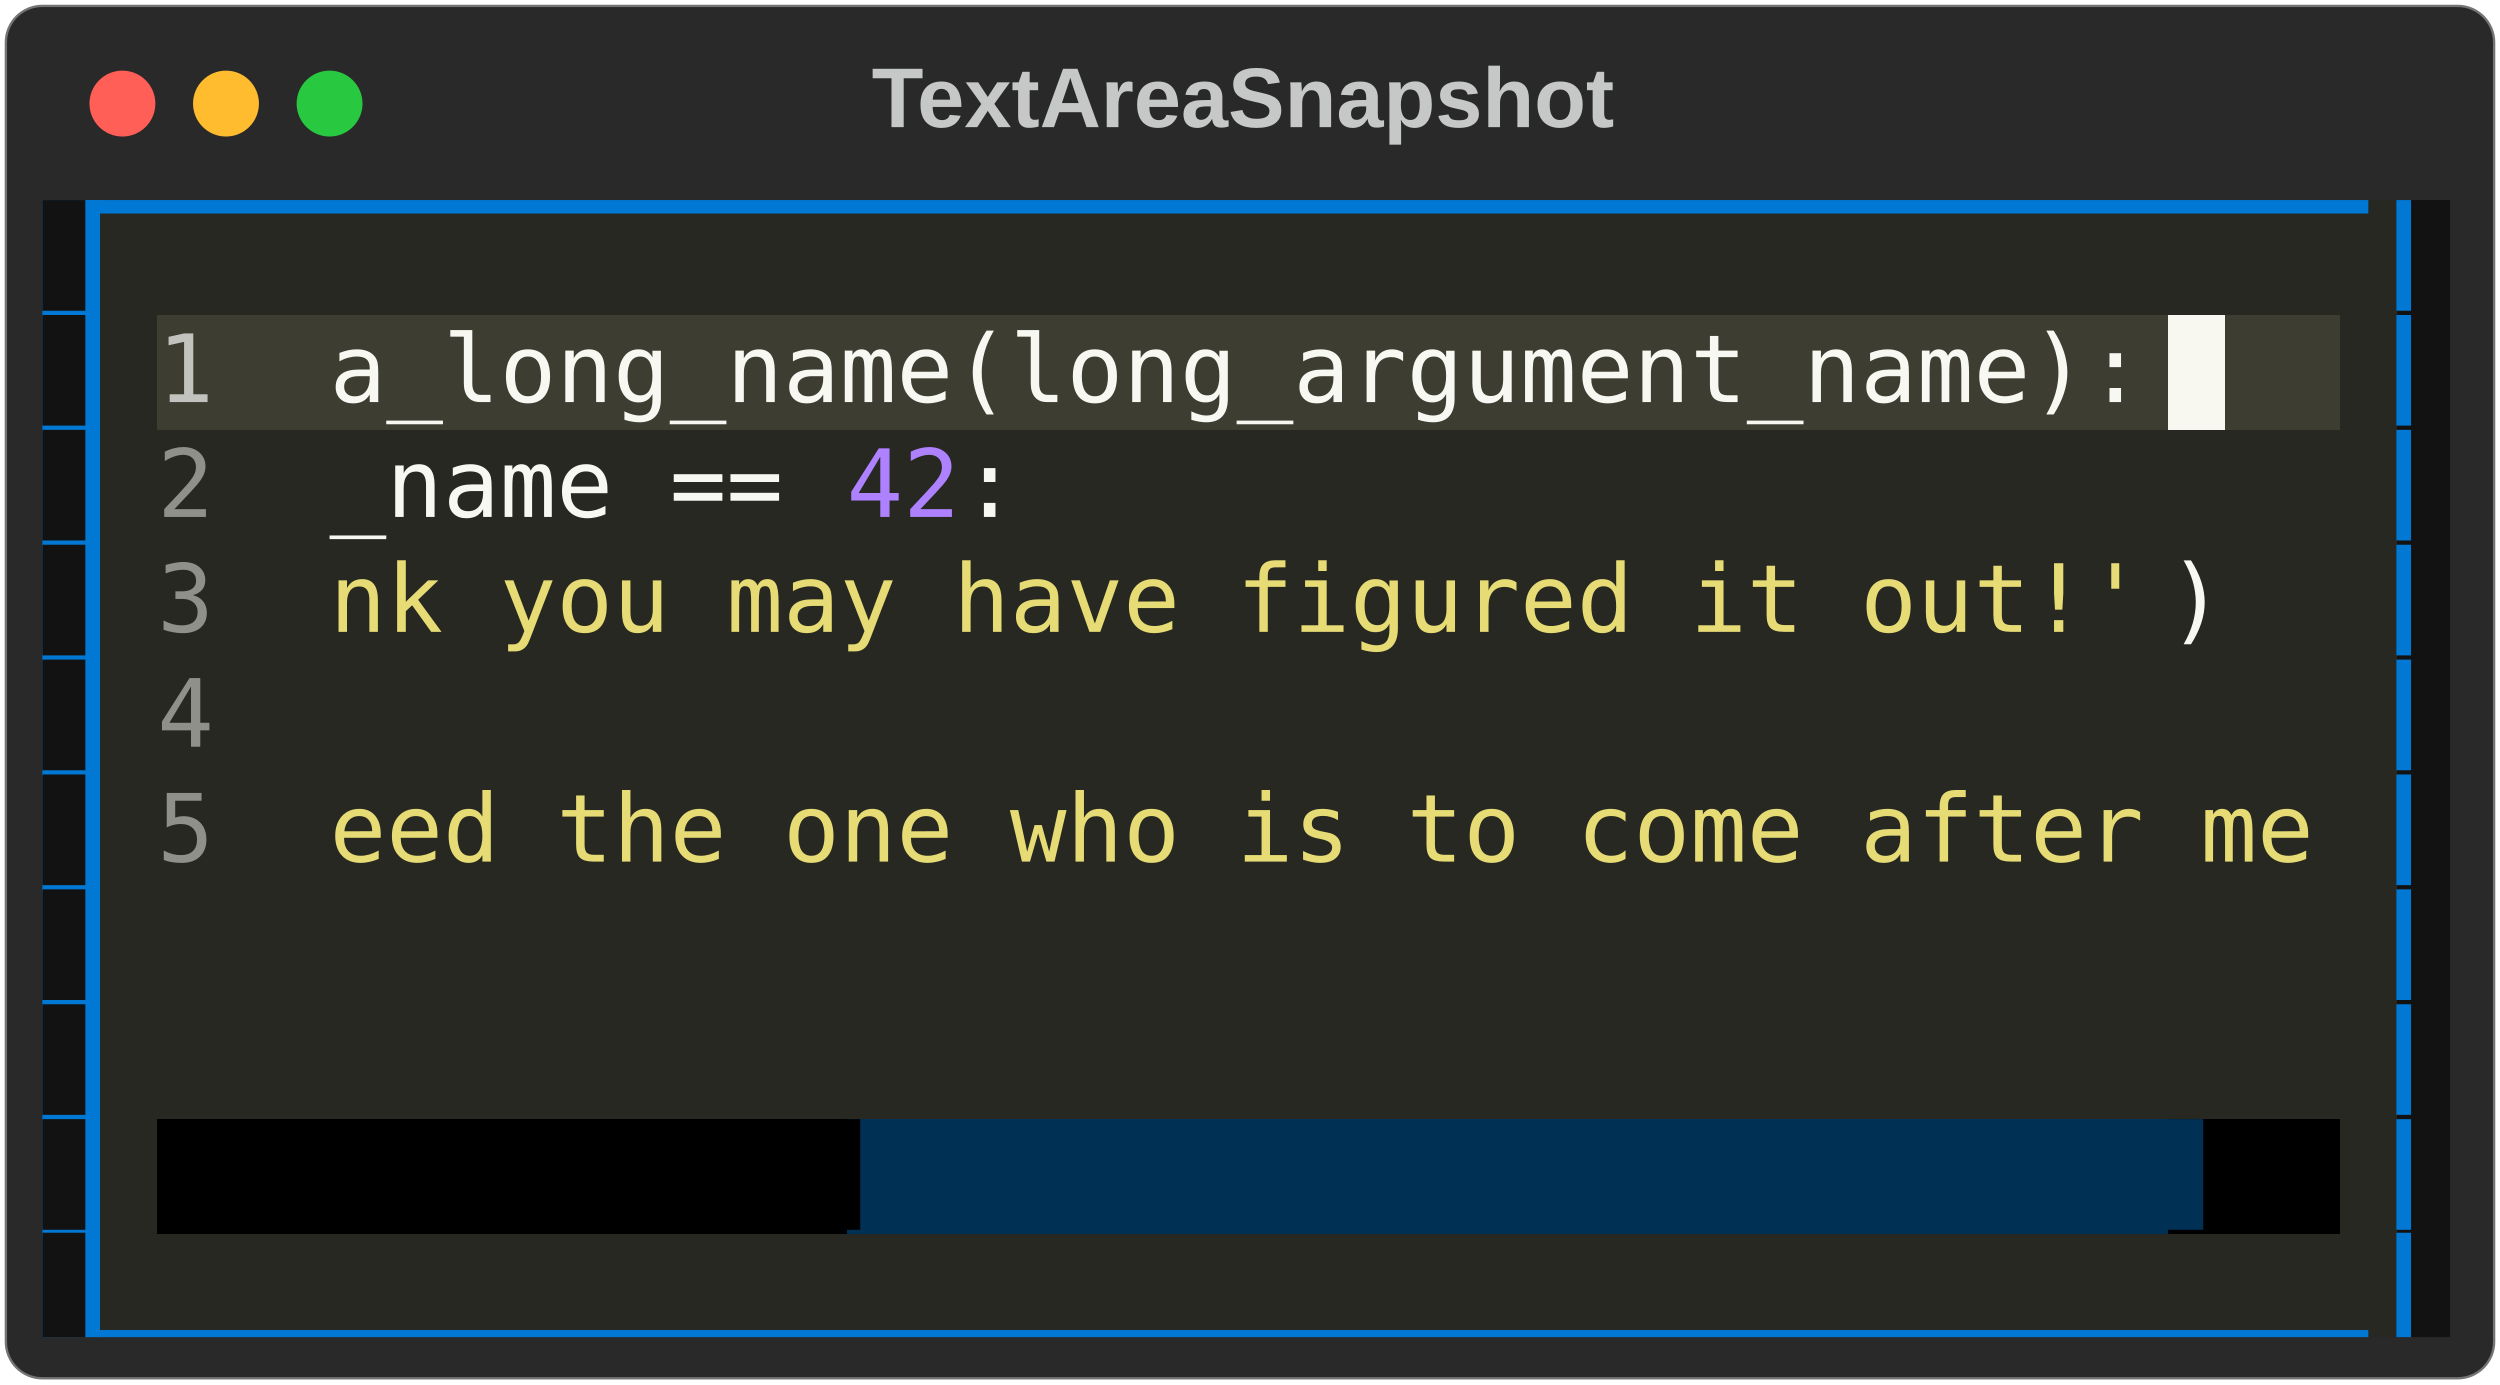
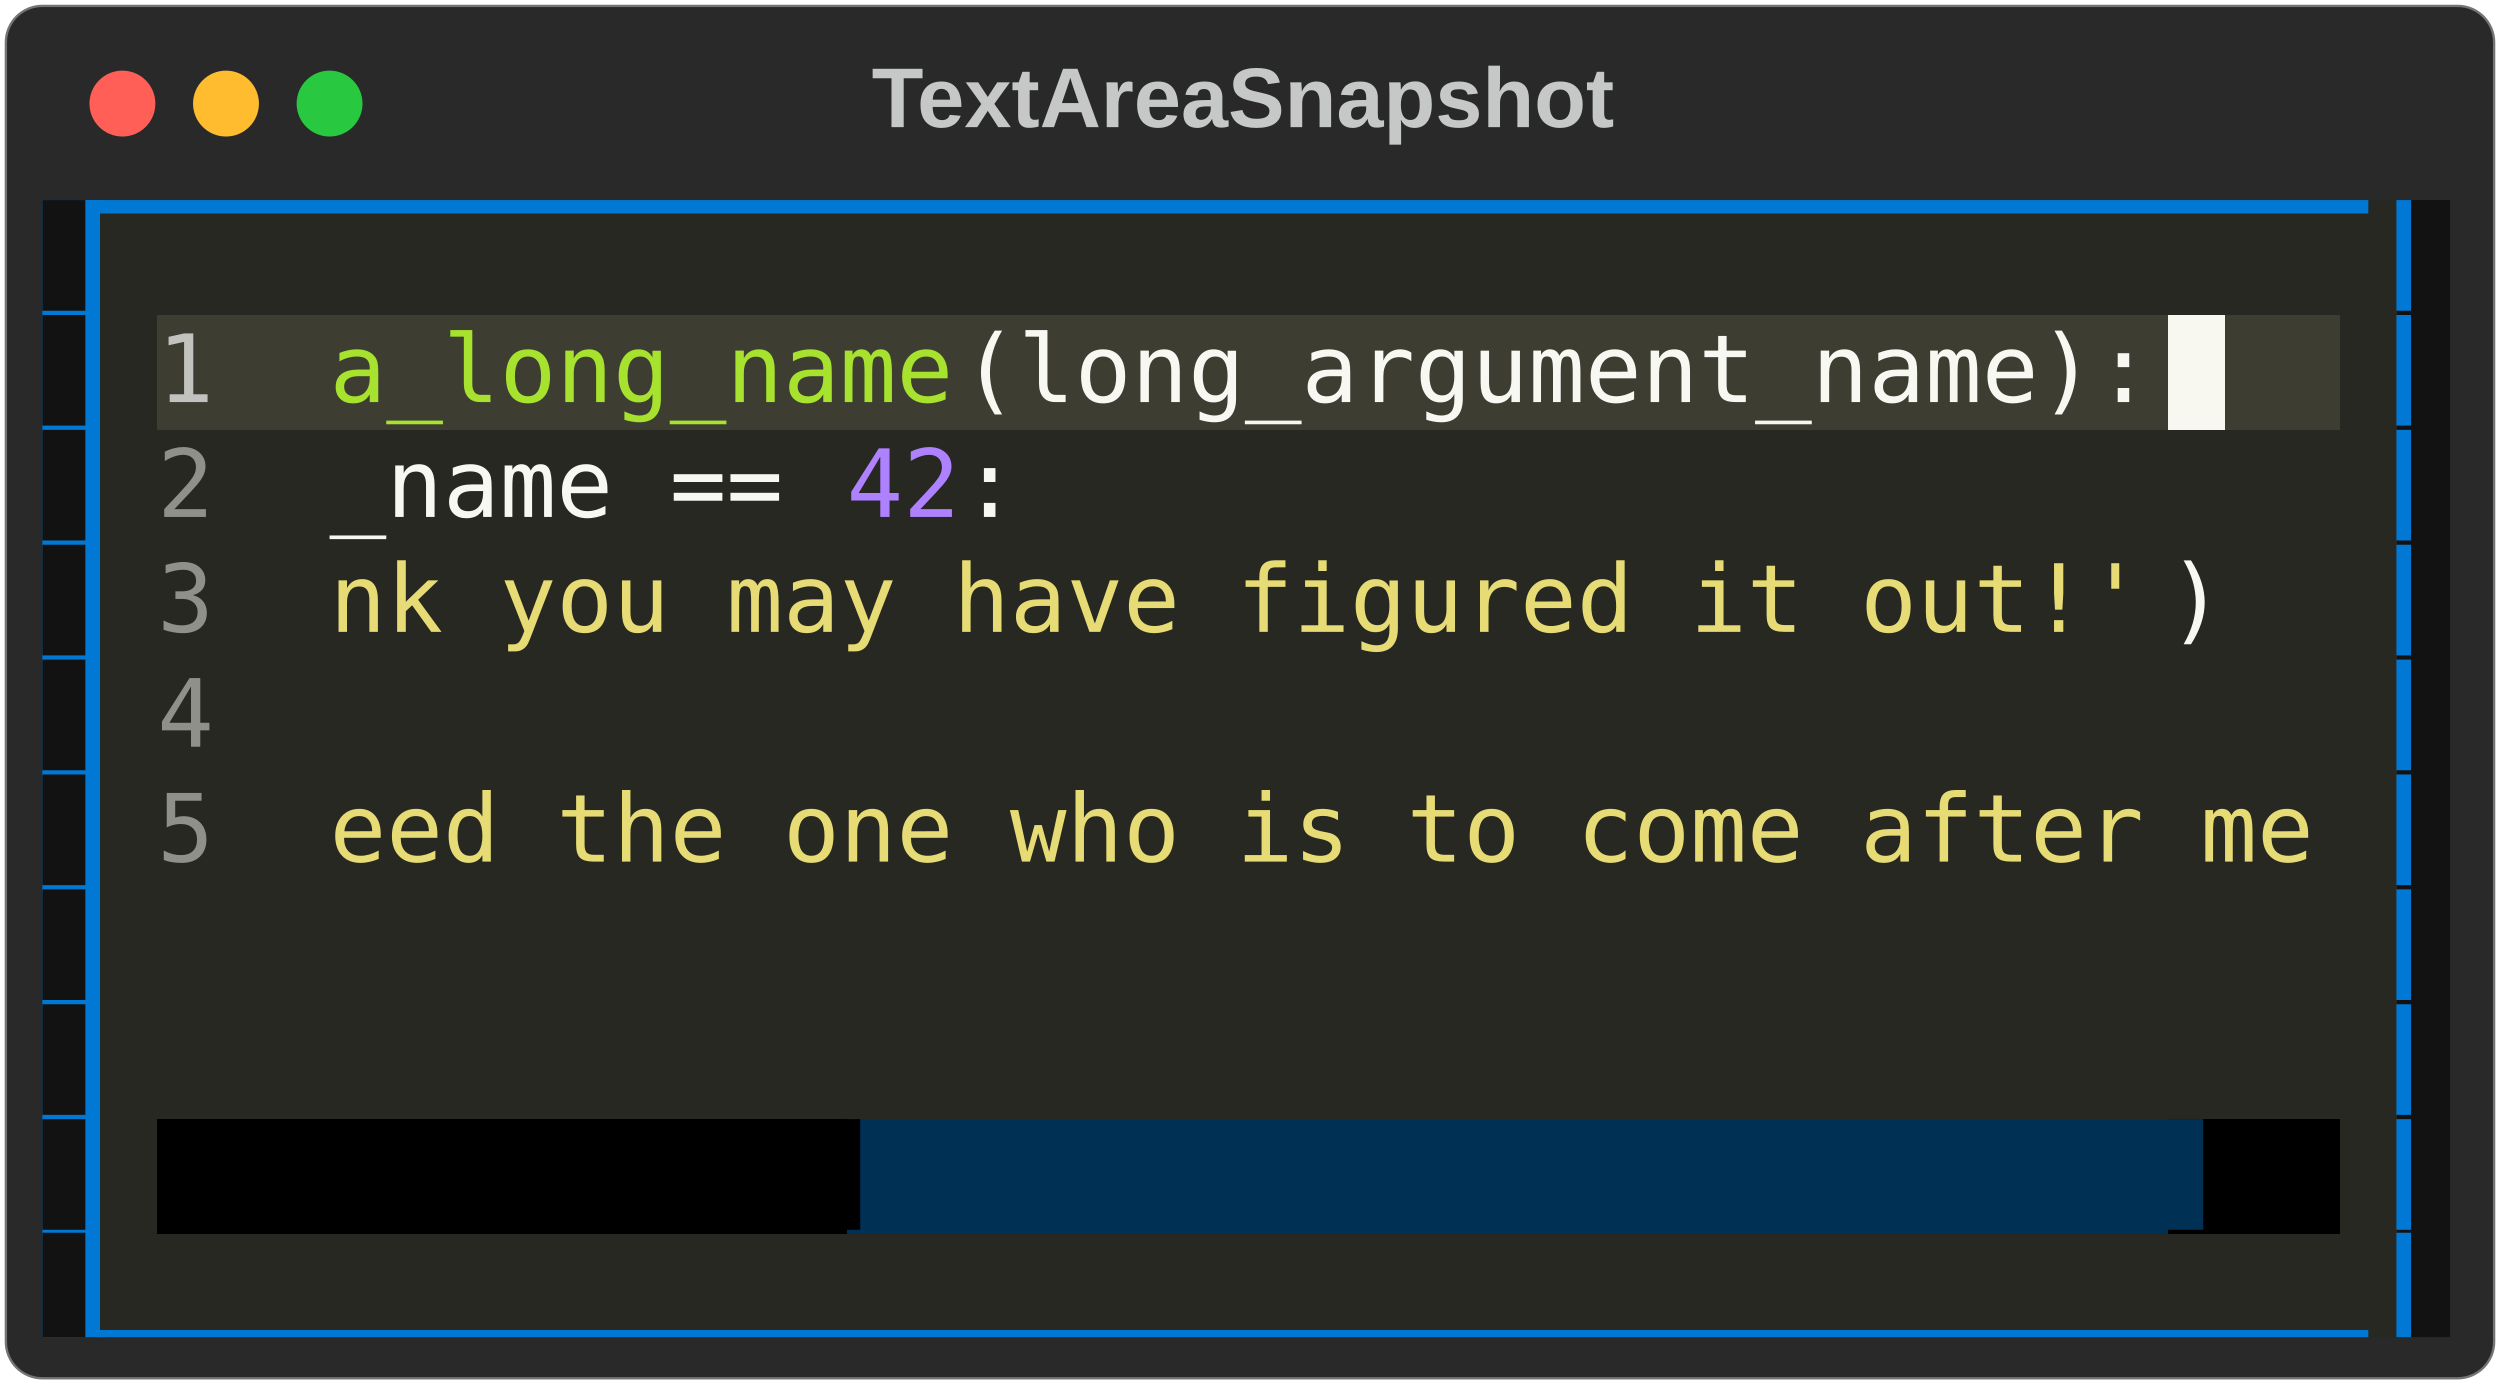
<svg xmlns="http://www.w3.org/2000/svg" class="rich-terminal" viewBox="0 0 531 294.0">
  <style>

    @font-face {
        font-family: "Fira Code";
        src: local("FiraCode-Regular"),
                url("https://cdnjs.cloudflare.com/ajax/libs/firacode/6.2.0/woff2/FiraCode-Regular.woff2") format("woff2"),
                url("https://cdnjs.cloudflare.com/ajax/libs/firacode/6.2.0/woff/FiraCode-Regular.woff") format("woff");
        font-style: normal;
        font-weight: 400;
    }
    @font-face {
        font-family: "Fira Code";
        src: local("FiraCode-Bold"),
                url("https://cdnjs.cloudflare.com/ajax/libs/firacode/6.2.0/woff2/FiraCode-Bold.woff2") format("woff2"),
                url("https://cdnjs.cloudflare.com/ajax/libs/firacode/6.2.0/woff/FiraCode-Bold.woff") format("woff");
        font-style: bold;
        font-weight: 700;
    }

    .terminal-matrix {
        font-family: Fira Code, monospace;
        font-size: 20px;
        line-height: 24.4px;
        font-variant-east-asian: full-width;
    }

    .terminal-title {
        font-size: 18px;
        font-weight: bold;
        font-family: arial;
    }

    .terminal-r1 { fill: #121212 }
.terminal-r2 { fill: #0178d4 }
.terminal-r3 { fill: #c5c8c6 }
.terminal-r4 { fill: #c2c2bf }
- .terminal-r5 { fill: #f8f8f2 }
- .terminal-r6 { fill: #272822 }
- .terminal-r7 { fill: #90908a }
- .terminal-r8 { fill: #ae81ff }
- .terminal-r9 { fill: #e6db74 }
- .terminal-r10 { fill: #000000 }
- .terminal-r11 { fill: #003054 }
+ .terminal-r5 { fill: #a6e22e }
+ .terminal-r6 { fill: #f8f8f2 }
+ .terminal-r7 { fill: #272822 }
+ .terminal-r8 { fill: #90908a }
+ .terminal-r9 { fill: #ae81ff }
+ .terminal-r10 { fill: #e6db74 }
+ .terminal-r11 { fill: #000000 }
+ .terminal-r12 { fill: #003054 }
    </style>
  <defs>
    <clipPath id="terminal-clip-terminal">
      <rect x="0" y="0" width="511.4" height="243.0" />
    </clipPath>
    <clipPath id="terminal-line-0">
      <rect x="0" y="1.5" width="512.4" height="24.65" />
    </clipPath>
    <clipPath id="terminal-line-1">
      <rect x="0" y="25.9" width="512.4" height="24.65" />
    </clipPath>
    <clipPath id="terminal-line-2">
      <rect x="0" y="50.3" width="512.4" height="24.65" />
    </clipPath>
    <clipPath id="terminal-line-3">
      <rect x="0" y="74.7" width="512.4" height="24.65" />
    </clipPath>
    <clipPath id="terminal-line-4">
      <rect x="0" y="99.1" width="512.4" height="24.65" />
    </clipPath>
    <clipPath id="terminal-line-5">
      <rect x="0" y="123.5" width="512.4" height="24.65" />
    </clipPath>
    <clipPath id="terminal-line-6">
      <rect x="0" y="147.9" width="512.4" height="24.65" />
    </clipPath>
    <clipPath id="terminal-line-7">
      <rect x="0" y="172.3" width="512.4" height="24.65" />
    </clipPath>
    <clipPath id="terminal-line-8">
      <rect x="0" y="196.7" width="512.4" height="24.65" />
    </clipPath>
  </defs>
  <rect fill="#292929" stroke="rgba(255,255,255,0.35)" stroke-width="1" x="1" y="1" width="529" height="292" rx="8" />
  <text class="terminal-title" fill="#c5c8c6" text-anchor="middle" x="264" y="27">TextAreaSnapshot</text>
  <g transform="translate(26,22)">
    <circle cx="0" cy="0" r="7" fill="#ff5f57" />
    <circle cx="22" cy="0" r="7" fill="#febc2e" />
    <circle cx="44" cy="0" r="7" fill="#28c840" />
  </g>
  <g transform="translate(9, 41)" clip-path="url(#terminal-clip-terminal)">
    <rect fill="#0178d4" x="0" y="1.5" width="12.2" height="24.65" shape-rendering="crispEdges" />
    <rect fill="#272822" x="12.2" y="1.5" width="488" height="24.65" shape-rendering="crispEdges" />
    <rect fill="#121212" x="500.2" y="1.5" width="12.2" height="24.65" shape-rendering="crispEdges" />
    <rect fill="#0178d4" x="0" y="25.9" width="12.2" height="24.65" shape-rendering="crispEdges" />
    <rect fill="#272822" x="12.2" y="25.9" width="12.2" height="24.65" shape-rendering="crispEdges" />
    <rect fill="#3e3d32" x="24.4" y="25.9" width="36.6" height="24.65" shape-rendering="crispEdges" />
-     <rect fill="#3e3d32" x="61" y="25.9" width="390.4" height="24.65" shape-rendering="crispEdges" />
+     <rect fill="#3e3d32" x="61" y="25.9" width="134.2" height="24.65" shape-rendering="crispEdges" />
+     <rect fill="#3e3d32" x="195.2" y="25.9" width="256.2" height="24.65" shape-rendering="crispEdges" />
    <rect fill="#f8f8f0" x="451.4" y="25.9" width="12.2" height="24.65" shape-rendering="crispEdges" />
    <rect fill="#3e3d32" x="463.6" y="25.9" width="24.4" height="24.65" shape-rendering="crispEdges" />
    <rect fill="#272822" x="488" y="25.9" width="12.2" height="24.65" shape-rendering="crispEdges" />
    <rect fill="#121212" x="500.2" y="25.9" width="12.2" height="24.65" shape-rendering="crispEdges" />
    <rect fill="#0178d4" x="0" y="50.3" width="12.2" height="24.65" shape-rendering="crispEdges" />
    <rect fill="#272822" x="12.2" y="50.3" width="12.2" height="24.65" shape-rendering="crispEdges" />
    <rect fill="#272822" x="24.4" y="50.3" width="36.6" height="24.65" shape-rendering="crispEdges" />
    <rect fill="#272822" x="61" y="50.3" width="109.8" height="24.65" shape-rendering="crispEdges" />
    <rect fill="#272822" x="170.8" y="50.3" width="24.4" height="24.65" shape-rendering="crispEdges" />
    <rect fill="#272822" x="195.2" y="50.3" width="292.8" height="24.65" shape-rendering="crispEdges" />
    <rect fill="#272822" x="488" y="50.3" width="12.2" height="24.65" shape-rendering="crispEdges" />
    <rect fill="#121212" x="500.2" y="50.3" width="12.2" height="24.65" shape-rendering="crispEdges" />
    <rect fill="#0178d4" x="0" y="74.7" width="12.2" height="24.65" shape-rendering="crispEdges" />
    <rect fill="#272822" x="12.2" y="74.7" width="12.2" height="24.65" shape-rendering="crispEdges" />
    <rect fill="#272822" x="24.4" y="74.7" width="36.6" height="24.65" shape-rendering="crispEdges" />
    <rect fill="#272822" x="61" y="74.7" width="390.4" height="24.65" shape-rendering="crispEdges" />
    <rect fill="#272822" x="451.4" y="74.7" width="36.6" height="24.65" shape-rendering="crispEdges" />
    <rect fill="#272822" x="488" y="74.7" width="12.2" height="24.65" shape-rendering="crispEdges" />
    <rect fill="#121212" x="500.2" y="74.7" width="12.2" height="24.65" shape-rendering="crispEdges" />
    <rect fill="#0178d4" x="0" y="99.1" width="12.2" height="24.65" shape-rendering="crispEdges" />
    <rect fill="#272822" x="12.2" y="99.1" width="12.2" height="24.65" shape-rendering="crispEdges" />
    <rect fill="#272822" x="24.4" y="99.1" width="36.6" height="24.65" shape-rendering="crispEdges" />
    <rect fill="#272822" x="61" y="99.1" width="427" height="24.65" shape-rendering="crispEdges" />
    <rect fill="#272822" x="488" y="99.1" width="12.2" height="24.65" shape-rendering="crispEdges" />
    <rect fill="#121212" x="500.2" y="99.1" width="12.2" height="24.65" shape-rendering="crispEdges" />
    <rect fill="#0178d4" x="0" y="123.5" width="12.2" height="24.65" shape-rendering="crispEdges" />
    <rect fill="#272822" x="12.2" y="123.5" width="12.2" height="24.65" shape-rendering="crispEdges" />
    <rect fill="#272822" x="24.4" y="123.5" width="36.6" height="24.65" shape-rendering="crispEdges" />
    <rect fill="#272822" x="61" y="123.5" width="427" height="24.65" shape-rendering="crispEdges" />
    <rect fill="#272822" x="488" y="123.5" width="12.2" height="24.65" shape-rendering="crispEdges" />
    <rect fill="#121212" x="500.2" y="123.5" width="12.2" height="24.65" shape-rendering="crispEdges" />
    <rect fill="#0178d4" x="0" y="147.9" width="12.2" height="24.65" shape-rendering="crispEdges" />
    <rect fill="#272822" x="12.2" y="147.9" width="488" height="24.65" shape-rendering="crispEdges" />
    <rect fill="#121212" x="500.2" y="147.9" width="12.2" height="24.65" shape-rendering="crispEdges" />
    <rect fill="#0178d4" x="0" y="172.3" width="12.2" height="24.65" shape-rendering="crispEdges" />
    <rect fill="#272822" x="12.2" y="172.3" width="488" height="24.65" shape-rendering="crispEdges" />
    <rect fill="#121212" x="500.2" y="172.3" width="12.2" height="24.65" shape-rendering="crispEdges" />
    <rect fill="#0178d4" x="0" y="196.7" width="12.2" height="24.65" shape-rendering="crispEdges" />
    <rect fill="#272822" x="12.2" y="196.7" width="12.2" height="24.65" shape-rendering="crispEdges" />
    <rect fill="#000000" x="24.4" y="196.7" width="146.4" height="24.65" shape-rendering="crispEdges" />
    <rect fill="#003054" x="170.8" y="196.7" width="12.2" height="24.65" shape-rendering="crispEdges" />
    <rect fill="#003054" x="183" y="196.7" width="268.4" height="24.65" shape-rendering="crispEdges" />
    <rect fill="#000000" x="451.4" y="196.7" width="12.2" height="24.65" shape-rendering="crispEdges" />
    <rect fill="#000000" x="463.6" y="196.7" width="24.4" height="24.65" shape-rendering="crispEdges" />
    <rect fill="#272822" x="488" y="196.7" width="12.2" height="24.65" shape-rendering="crispEdges" />
    <rect fill="#121212" x="500.2" y="196.7" width="12.2" height="24.65" shape-rendering="crispEdges" />
    <rect fill="#0178d4" x="0" y="221.1" width="12.2" height="24.65" shape-rendering="crispEdges" />
    <rect fill="#272822" x="12.2" y="221.1" width="488" height="24.65" shape-rendering="crispEdges" />
    <rect fill="#121212" x="500.2" y="221.1" width="12.2" height="24.65" shape-rendering="crispEdges" />
    <g class="terminal-matrix">
      <text class="terminal-r1" x="0" y="20" textLength="12.2" clip-path="url(#terminal-line-0)">▊</text>
      <text class="terminal-r2" x="12.2" y="20" textLength="488" clip-path="url(#terminal-line-0)">▔▔▔▔▔▔▔▔▔▔▔▔▔▔▔▔▔▔▔▔▔▔▔▔▔▔▔▔▔▔▔▔▔▔▔▔▔▔▔▔</text>
      <text class="terminal-r2" x="500.2" y="20" textLength="12.2" clip-path="url(#terminal-line-0)">▎</text>
      <text class="terminal-r3" x="512.4" y="20" textLength="12.2" clip-path="url(#terminal-line-0)">
</text>
      <text class="terminal-r1" x="0" y="44.4" textLength="12.2" clip-path="url(#terminal-line-1)">▊</text>
      <text class="terminal-r4" x="24.4" y="44.4" textLength="36.6" clip-path="url(#terminal-line-1)">1  </text>
-       <text class="terminal-r5" x="61" y="44.4" textLength="390.4" clip-path="url(#terminal-line-1)">a_long_name(long_argument_name):</text>
+       <text class="terminal-r5" x="61" y="44.4" textLength="134.2" clip-path="url(#terminal-line-1)">a_long_name</text>
+       <text class="terminal-r6" x="195.2" y="44.4" textLength="256.2" clip-path="url(#terminal-line-1)">(long_argument_name):</text>
      <text class="terminal-r2" x="500.2" y="44.4" textLength="12.2" clip-path="url(#terminal-line-1)">▎</text>
      <text class="terminal-r3" x="512.4" y="44.4" textLength="12.2" clip-path="url(#terminal-line-1)">
</text>
      <text class="terminal-r1" x="0" y="68.8" textLength="12.2" clip-path="url(#terminal-line-2)">▊</text>
-       <text class="terminal-r7" x="24.4" y="68.8" textLength="36.6" clip-path="url(#terminal-line-2)">2  </text>
-       <text class="terminal-r5" x="61" y="68.8" textLength="109.8" clip-path="url(#terminal-line-2)">_name == </text>
-       <text class="terminal-r8" x="170.8" y="68.8" textLength="24.4" clip-path="url(#terminal-line-2)">42</text>
-       <text class="terminal-r5" x="195.2" y="68.8" textLength="292.8" clip-path="url(#terminal-line-2)">:                       </text>
+       <text class="terminal-r8" x="24.4" y="68.8" textLength="36.6" clip-path="url(#terminal-line-2)">2  </text>
+       <text class="terminal-r6" x="61" y="68.8" textLength="109.8" clip-path="url(#terminal-line-2)">_name == </text>
+       <text class="terminal-r9" x="170.8" y="68.8" textLength="24.4" clip-path="url(#terminal-line-2)">42</text>
+       <text class="terminal-r6" x="195.2" y="68.8" textLength="292.8" clip-path="url(#terminal-line-2)">:                       </text>
      <text class="terminal-r2" x="500.2" y="68.8" textLength="12.2" clip-path="url(#terminal-line-2)">▎</text>
      <text class="terminal-r3" x="512.4" y="68.8" textLength="12.2" clip-path="url(#terminal-line-2)">
</text>
      <text class="terminal-r1" x="0" y="93.2" textLength="12.2" clip-path="url(#terminal-line-3)">▊</text>
-       <text class="terminal-r7" x="24.4" y="93.2" textLength="36.6" clip-path="url(#terminal-line-3)">3  </text>
-       <text class="terminal-r9" x="61" y="93.2" textLength="390.4" clip-path="url(#terminal-line-3)">nk you may have figured it out!'</text>
-       <text class="terminal-r5" x="451.4" y="93.2" textLength="36.6" clip-path="url(#terminal-line-3)">)  </text>
+       <text class="terminal-r8" x="24.4" y="93.2" textLength="36.6" clip-path="url(#terminal-line-3)">3  </text>
+       <text class="terminal-r10" x="61" y="93.2" textLength="390.4" clip-path="url(#terminal-line-3)">nk you may have figured it out!'</text>
+       <text class="terminal-r6" x="451.4" y="93.2" textLength="36.6" clip-path="url(#terminal-line-3)">)  </text>
      <text class="terminal-r2" x="500.2" y="93.2" textLength="12.2" clip-path="url(#terminal-line-3)">▎</text>
      <text class="terminal-r3" x="512.4" y="93.2" textLength="12.2" clip-path="url(#terminal-line-3)">
</text>
      <text class="terminal-r1" x="0" y="117.6" textLength="12.2" clip-path="url(#terminal-line-4)">▊</text>
-       <text class="terminal-r7" x="24.4" y="117.6" textLength="36.6" clip-path="url(#terminal-line-4)">4  </text>
+       <text class="terminal-r8" x="24.4" y="117.6" textLength="36.6" clip-path="url(#terminal-line-4)">4  </text>
      <text class="terminal-r2" x="500.2" y="117.6" textLength="12.2" clip-path="url(#terminal-line-4)">▎</text>
      <text class="terminal-r3" x="512.4" y="117.6" textLength="12.2" clip-path="url(#terminal-line-4)">
</text>
      <text class="terminal-r1" x="0" y="142" textLength="12.2" clip-path="url(#terminal-line-5)">▊</text>
-       <text class="terminal-r7" x="24.4" y="142" textLength="36.6" clip-path="url(#terminal-line-5)">5  </text>
-       <text class="terminal-r9" x="61" y="142" textLength="427" clip-path="url(#terminal-line-5)">eed the one who is to come after me</text>
+       <text class="terminal-r8" x="24.4" y="142" textLength="36.6" clip-path="url(#terminal-line-5)">5  </text>
+       <text class="terminal-r10" x="61" y="142" textLength="427" clip-path="url(#terminal-line-5)">eed the one who is to come after me</text>
      <text class="terminal-r2" x="500.2" y="142" textLength="12.2" clip-path="url(#terminal-line-5)">▎</text>
      <text class="terminal-r3" x="512.4" y="142" textLength="12.2" clip-path="url(#terminal-line-5)">
</text>
      <text class="terminal-r1" x="0" y="166.4" textLength="12.2" clip-path="url(#terminal-line-6)">▊</text>
      <text class="terminal-r2" x="500.2" y="166.4" textLength="12.2" clip-path="url(#terminal-line-6)">▎</text>
      <text class="terminal-r3" x="512.4" y="166.4" textLength="12.2" clip-path="url(#terminal-line-6)">
</text>
      <text class="terminal-r1" x="0" y="190.8" textLength="12.2" clip-path="url(#terminal-line-7)">▊</text>
      <text class="terminal-r2" x="500.2" y="190.8" textLength="12.2" clip-path="url(#terminal-line-7)">▎</text>
      <text class="terminal-r3" x="512.4" y="190.8" textLength="12.2" clip-path="url(#terminal-line-7)">
</text>
      <text class="terminal-r1" x="0" y="215.2" textLength="12.2" clip-path="url(#terminal-line-8)">▊</text>
-       <text class="terminal-r10" x="170.8" y="215.2" textLength="12.2" clip-path="url(#terminal-line-8)">▎</text>
-       <text class="terminal-r11" x="451.4" y="215.2" textLength="12.2" clip-path="url(#terminal-line-8)">▋</text>
+       <text class="terminal-r11" x="170.8" y="215.2" textLength="12.2" clip-path="url(#terminal-line-8)">▎</text>
+       <text class="terminal-r12" x="451.4" y="215.2" textLength="12.2" clip-path="url(#terminal-line-8)">▋</text>
      <text class="terminal-r2" x="500.2" y="215.2" textLength="12.2" clip-path="url(#terminal-line-8)">▎</text>
      <text class="terminal-r3" x="512.4" y="215.2" textLength="12.2" clip-path="url(#terminal-line-8)">
</text>
      <text class="terminal-r1" x="0" y="239.6" textLength="12.2" clip-path="url(#terminal-line-9)">▊</text>
      <text class="terminal-r2" x="12.2" y="239.6" textLength="488" clip-path="url(#terminal-line-9)">▁▁▁▁▁▁▁▁▁▁▁▁▁▁▁▁▁▁▁▁▁▁▁▁▁▁▁▁▁▁▁▁▁▁▁▁▁▁▁▁</text>
      <text class="terminal-r2" x="500.2" y="239.6" textLength="12.2" clip-path="url(#terminal-line-9)">▎</text>
    </g>
  </g>
</svg>
